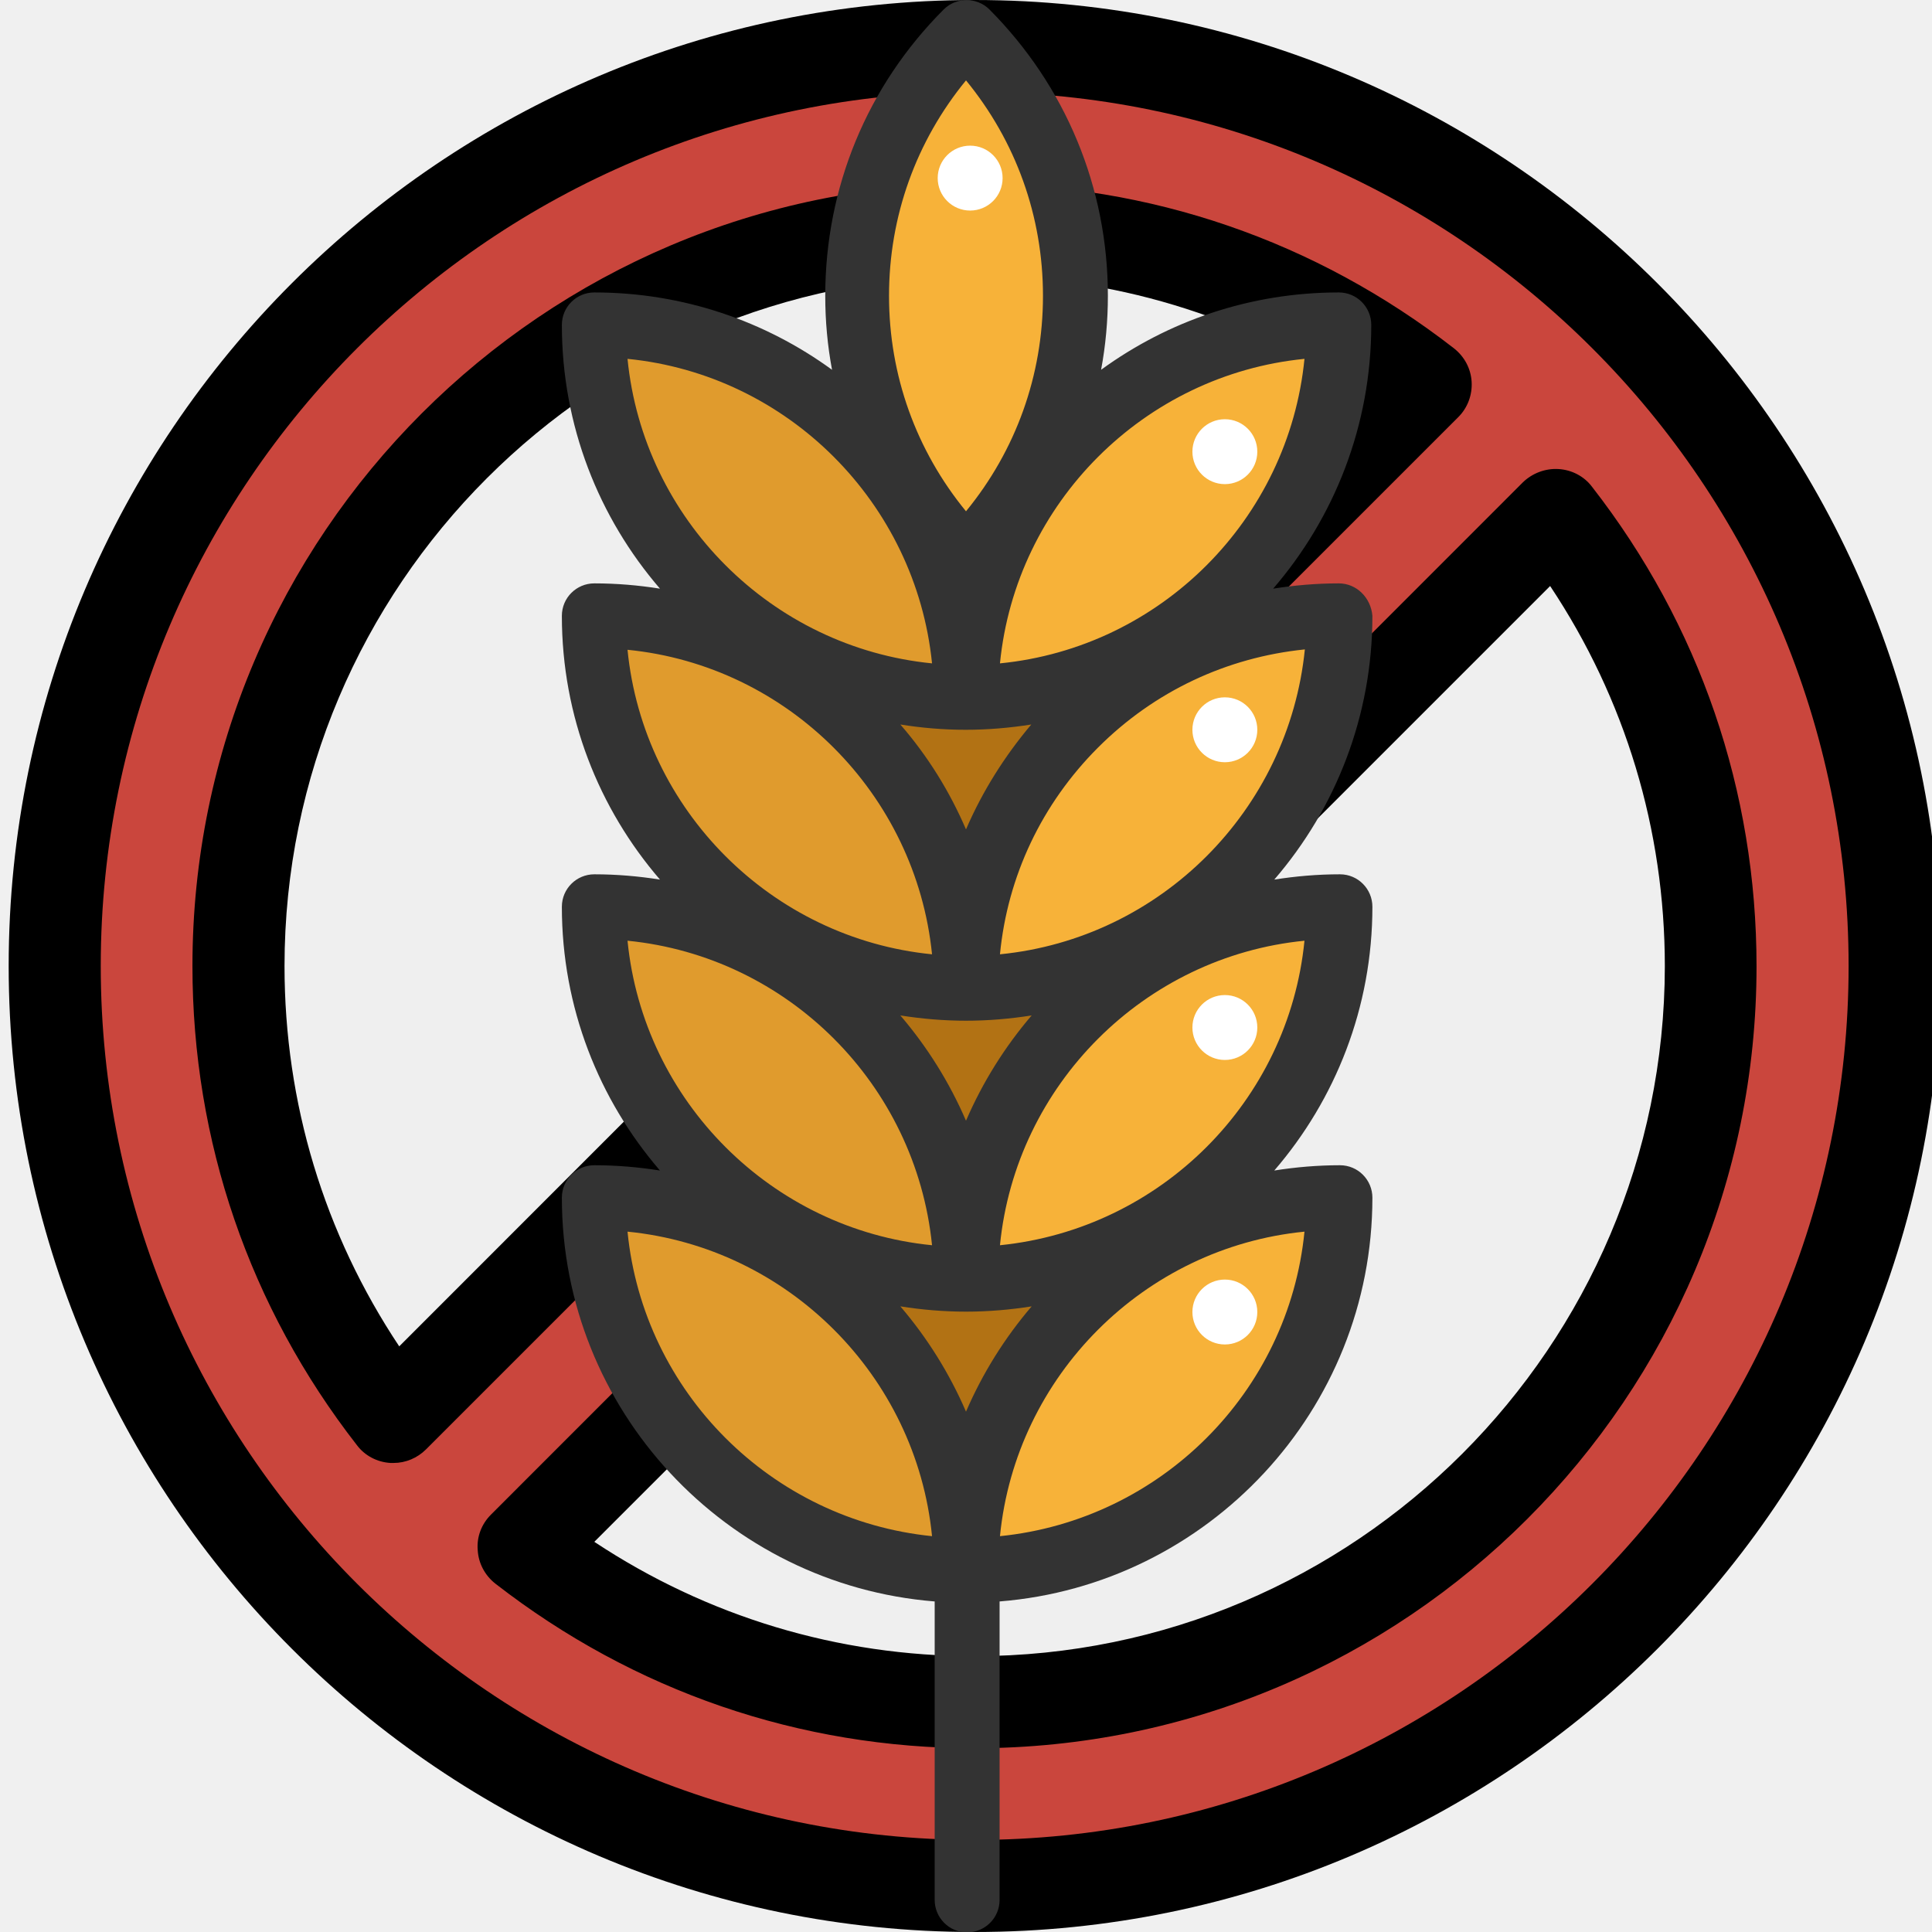
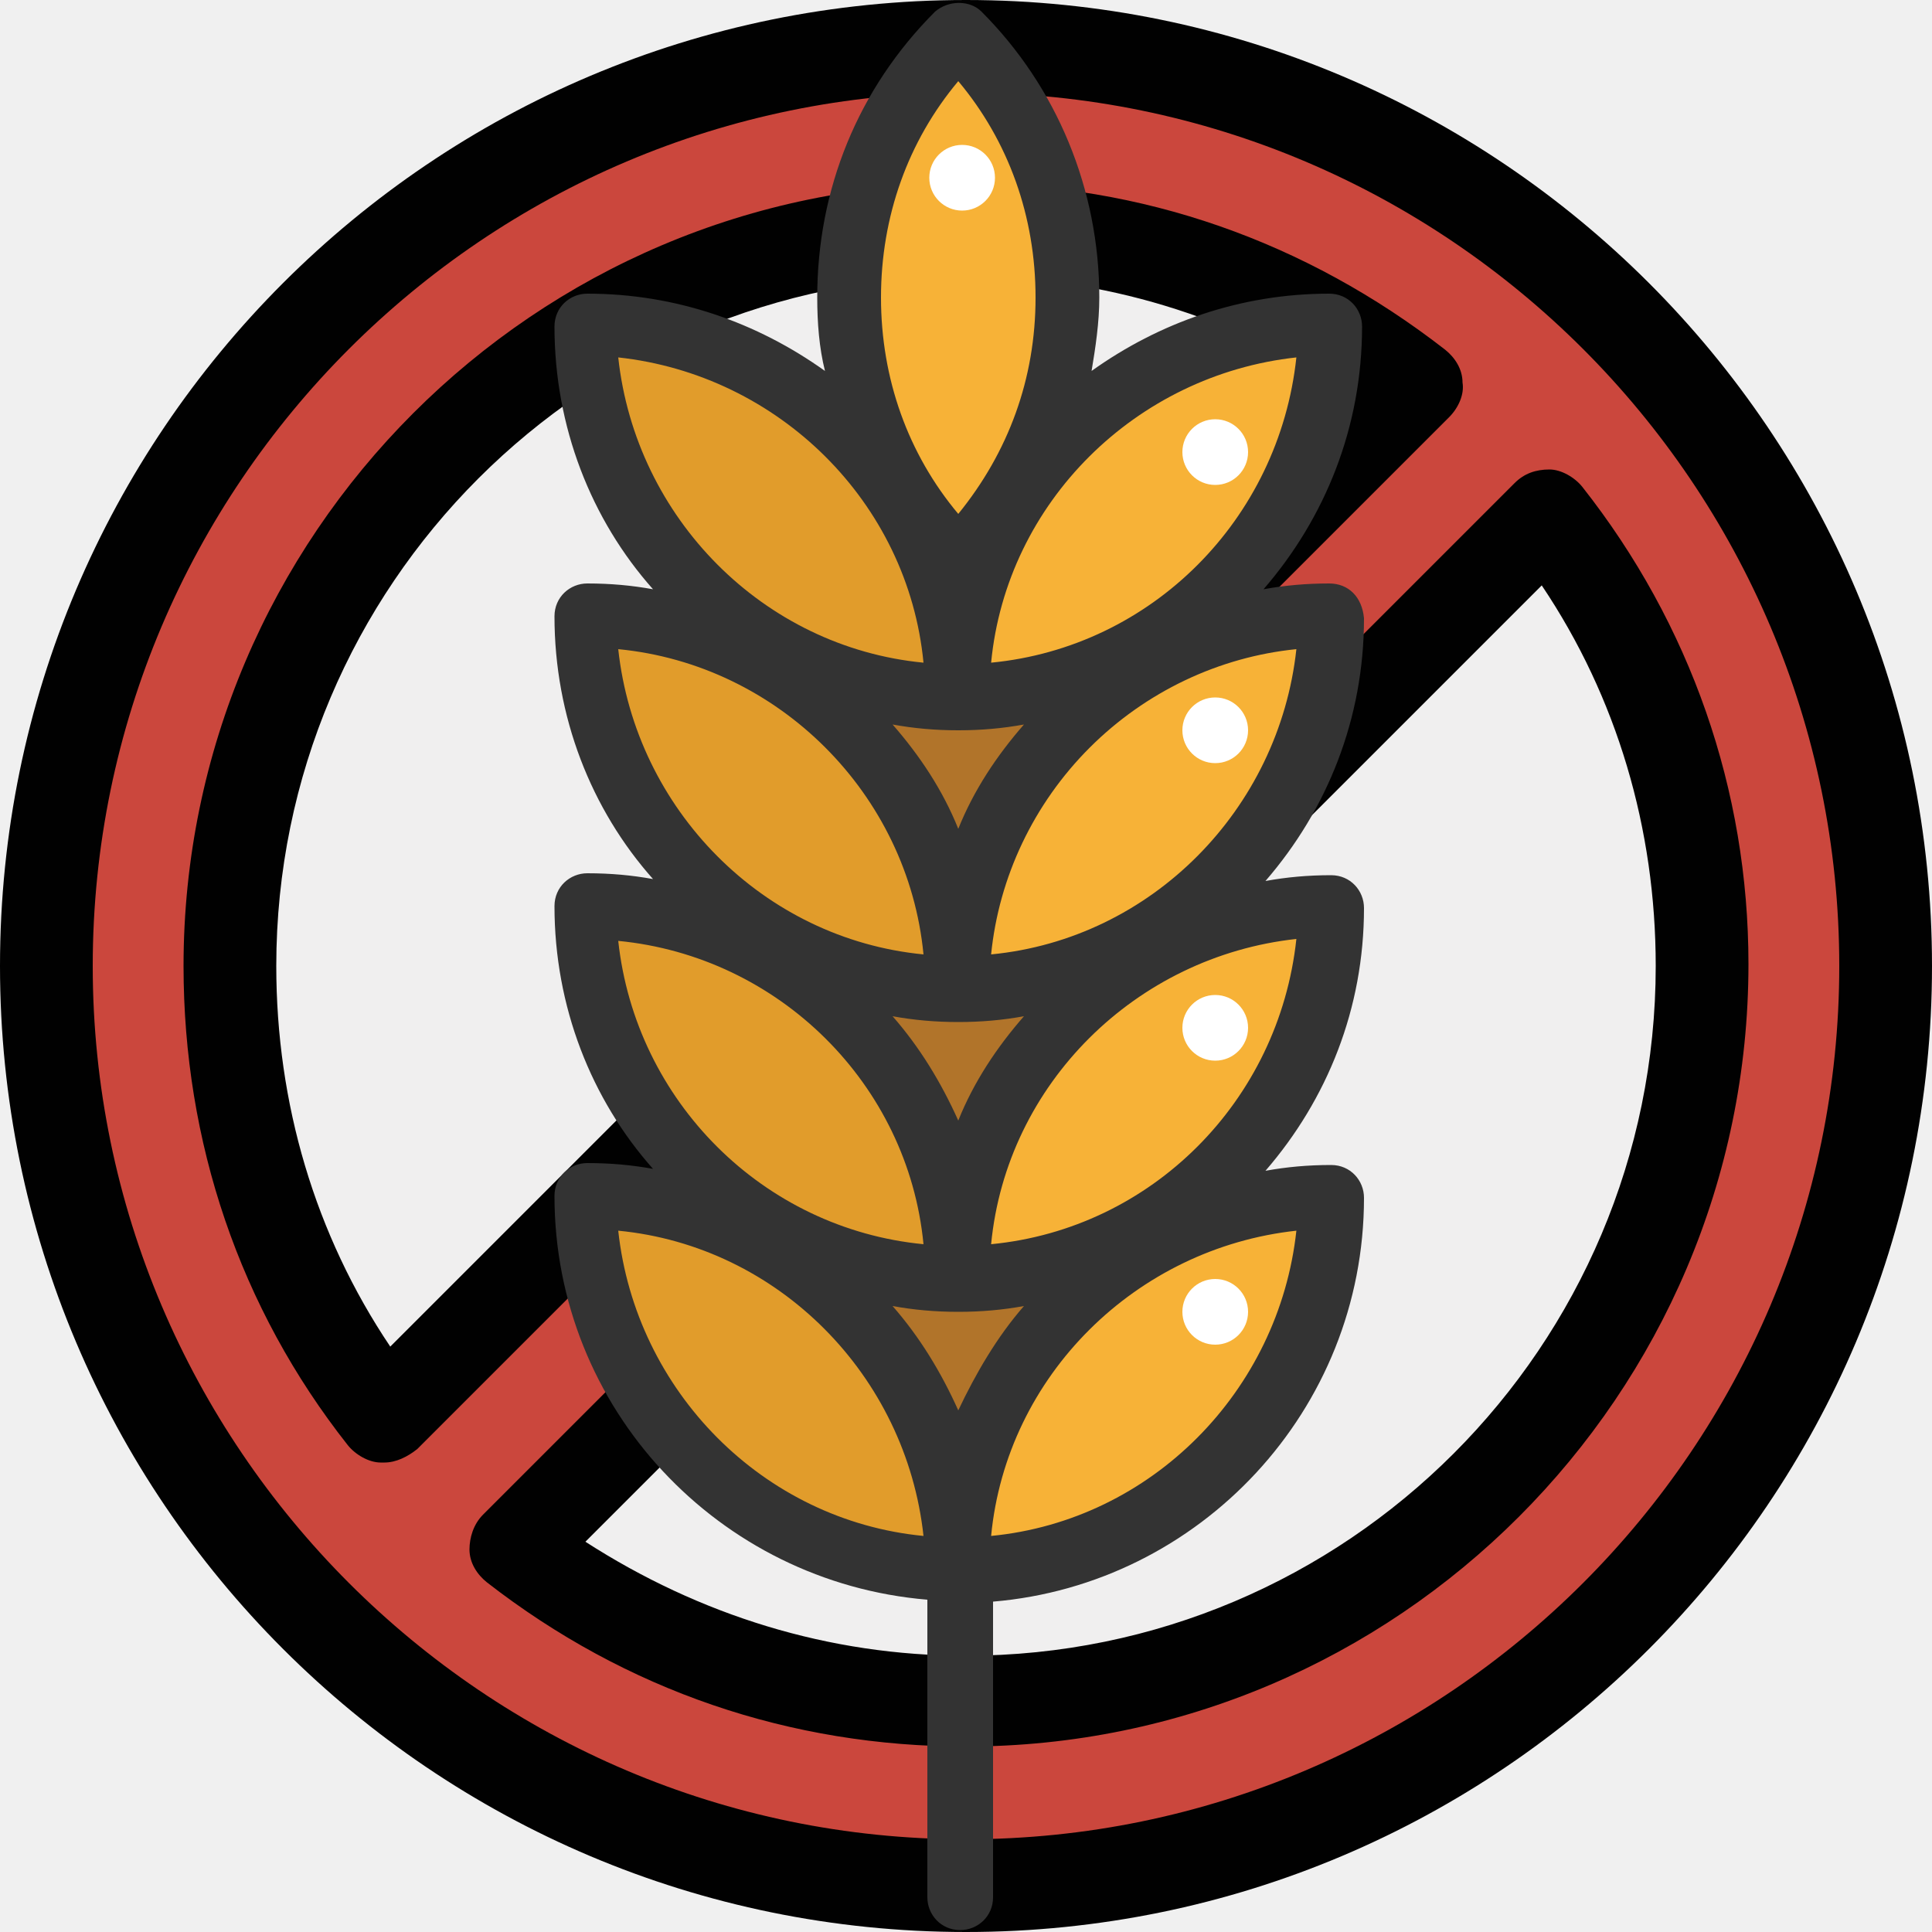
- <svg xmlns="http://www.w3.org/2000/svg" version="1.1" id="Layer_1" x="0px" y="0px" viewBox="0 0 512 512" style="enable-background:new 0 0 512 512;" xml:space="preserve">
-   <style type="text/css">
- 	.st0{fill:#CA463D;}
- 	.st1{fill:#EFEFEF;}
- 	.st2{fill:#B27214;}
- 	.st3{fill:#E09B2D;}
- 	.st4{fill:#F7B239;}
- 	.st5{fill:#FFFFFF;}
- 	.st6{fill:#333333;}
- </style>
-   <circle class="st0" cx="258.3" cy="256" r="243.8" />
-   <g>
-     <path class="st1" d="M377.8,102c-33-25.7-74.5-41-119.5-41c-107.5,0-195,87.5-195,195c0,45,15.3,86.5,41,119.5L377.8,102z" />
-     <path class="st1" d="M138.7,410c33,25.7,74.5,41,119.5,41c107.5,0,195-87.5,195-195c0-45-15.3-86.5-41-119.5L138.7,410z" />
+ <svg xmlns="http://www.w3.org/2000/svg" enable-background="new 0 0 100 100" viewBox="0 0 100 100">
+   <circle cx="50" cy="50" fill="#cb473d" r="47.6" />
+   <path d="m73.3 19.9c-6.4-5-14.5-8-23.3-8-21 0-38.1 17.1-38.1 38.1 0 8.8 3 16.9 8 23.3z" fill="#f0efef" />
+   <path d="m26.6 80.1c6.4 5 14.5 8 23.3 8 21.1 0 38.2-17.1 38.2-38.1 0-8.8-3-16.9-8-23.3z" fill="#f0efef" />
+   <g fill="#010101">
+     <path d="m50 0c-27.6 0-50 22.4-50 50s22.4 50 50 50 50-22.4 50-50-22.4-50-50-50zm0 95.2c-24.9 0-45.2-20.3-45.2-45.2s20.3-45.2 45.2-45.2 45.2 20.3 45.2 45.2-20.3 45.2-45.2 45.2z" />
+     <path d="m75.7 19.8c0-.7-.4-1.3-.9-1.7-7.2-5.6-15.7-8.6-24.8-8.6-22.3 0-40.5 18.2-40.5 40.5 0 9.1 2.9 17.7 8.5 24.8.4.5 1.1.9 1.7.9h.2c.6 0 1.2-.3 1.7-.7l53.4-53.4c.5-.5.8-1.2.7-1.8zm-55.5 49.9c-3.9-5.8-5.9-12.6-5.9-19.7 0-19.7 16-35.7 35.7-35.7 7.1 0 13.8 2.1 19.7 5.9z" />
+     <path d="m81.9 25.2c-.4-.5-1.1-.9-1.7-.9-.7 0-1.3.2-1.8.7l-53.4 53.4c-.5.5-.7 1.2-.7 1.8 0 .7.4 1.3.9 1.7 7.2 5.6 15.7 8.5 24.8 8.5 22.3 0 40.5-18.2 40.5-40.5 0-9-3-17.6-8.6-24.7zm-31.9 60.5c-7.1 0-13.8-2.1-19.7-5.9l49.5-49.5c3.9 5.8 5.9 12.6 5.9 19.7 0 19.7-16 35.7-35.7 35.7z" />
  </g>
-   <path d="M258.3,0C117.1,0,2.3,114.8,2.3,256s114.8,256,256,256s256-114.8,256-256S399.4,0,258.3,0z M258.3,487.6  C130.6,487.6,26.7,383.7,26.7,256S130.6,24.4,258.3,24.4S489.9,128.3,489.9,256S386,487.6,258.3,487.6z" />
-   <path d="M390,101.2c-0.2-3.5-1.9-6.7-4.7-8.9c-36.7-28.5-80.6-43.6-127-43.6C144,48.8,51,141.7,51,256c0,46.4,15.1,90.4,43.6,127  c2.1,2.8,5.4,4.5,8.9,4.7c0.3,0,0.5,0,0.8,0c3.2,0,6.3-1.3,8.6-3.6l273.6-273.6C388.9,108.1,390.2,104.7,390,101.2z M105.8,356.8  C85.9,326.9,75.4,292.3,75.4,256c0-100.8,82-182.9,182.9-182.9c36.3,0,70.9,10.5,100.8,30.3L105.8,356.8z" />
-   <path d="M421.9,129c-2.1-2.8-5.4-4.5-8.9-4.7c-3.5-0.2-6.9,1.1-9.4,3.5L130.1,401.4c-2.5,2.5-3.8,5.9-3.5,9.4  c0.2,3.5,1.9,6.7,4.7,8.9c36.7,28.5,80.6,43.6,127,43.6c114.3,0,207.2-93,207.2-207.2C465.5,209.6,450.4,165.6,421.9,129z   M258.3,438.9c-36.3,0-70.9-10.5-100.8-30.3l253.3-253.3c19.9,29.9,30.4,64.5,30.4,100.8C441.1,356.8,359.1,438.9,258.3,438.9z" />
-   <rect x="212.6" y="135.2" class="st2" width="91.4" height="246.9" />
-   <g>
-     <path class="st3" d="M227.1,346.3c17.9,17.9,28.9,42.6,28.9,69.8c-54.6,0-98.8-44.2-98.8-98.8C184.5,317.3,209.2,328.4,227.1,346.3   z" />
-     <path class="st3" d="M227.1,269.2C245,287.1,256,311.7,256,339c-54.6,0-98.8-44.2-98.8-98.8C184.5,240.3,209.2,251.3,227.1,269.2z" />
-     <path class="st3" d="M227.1,192.1C245,210,256,234.6,256,261.9c-54.6,0-98.8-44.2-98.8-98.8C184.5,163.2,209.2,174.2,227.1,192.1z" />
-     <path class="st3" d="M240.4,131.6c9.8,15.4,15.6,33.6,15.6,53.2c-54.6,0-98.8-44.2-98.8-98.8c27.3,0,52,11.1,69.8,28.9   C232.1,120,236.6,125.6,240.4,131.6z" />
+   <path d="m41.1 26.4h17.8v48.2h-17.8z" fill="#b1742a" />
+   <g fill="#e19c2b">
+     <path d="m43.9 67.6c3.5 3.5 5.6 8.3 5.6 13.6-10.7 0-19.3-8.6-19.3-19.3 5.4.1 10.2 2.2 13.7 5.7z" />
+     <path d="m43.9 52.6c3.5 3.5 5.6 8.3 5.6 13.6-10.7 0-19.3-8.6-19.3-19.3 5.4 0 10.2 2.2 13.7 5.7z" />
+     <path d="m43.9 37.5c3.5 3.5 5.6 8.3 5.6 13.6-10.7 0-19.3-8.6-19.3-19.3 5.4.1 10.2 2.2 13.7 5.7z" />
+     <path d="m46.5 25.7c1.9 3 3 6.6 3 10.4-10.7 0-19.3-8.6-19.3-19.3 5.3 0 10.2 2.2 13.6 5.6 1.1 1 2 2.1 2.7 3.3z" />
  </g>
-   <g>
-     <path class="st4" d="M354.8,317.3c0,54.5-44.2,98.8-98.8,98.8c0-27.3,11.1-52,28.9-69.8C302.8,328.4,327.5,317.3,354.8,317.3z" />
-     <path class="st4" d="M354.8,240.3c0,54.5-44.2,98.8-98.8,98.8c0-27.3,11.1-52,28.9-69.8C302.8,251.3,327.5,240.3,354.8,240.3z" />
-     <path class="st4" d="M354.8,163.2c0,54.5-44.2,98.8-98.8,98.8c0-27.3,11.1-52,28.9-69.8C302.8,174.2,327.5,163.2,354.8,163.2z" />
-     <path class="st4" d="M354.8,86.1c0,54.5-44.2,98.8-98.8,98.8c0-19.6,5.7-37.9,15.6-53.2c3.9-6,8.3-11.6,13.4-16.6   C302.8,97.1,327.5,86.1,354.8,86.1z" />
-     <path class="st4" d="M256,8.6c33.1,33.1,37.8,84,14,122.1c-3.9,6.2-8.6,12.1-14,17.6c-5.4-5.4-10.1-11.3-14-17.6   c-10-15.9-14.9-34.1-14.9-52.3C227.1,53.1,236.7,27.9,256,8.6z" />
+   <g fill="#f7b237">
+     <path d="m68.8 62c0 10.6-8.6 19.3-19.3 19.3 0-5.3 2.2-10.2 5.6-13.6 3.6-3.6 8.4-5.7 13.7-5.7z" />
+     <path d="m68.8 46.9c0 10.6-8.6 19.3-19.3 19.3 0-5.3 2.2-10.2 5.6-13.6 3.6-3.5 8.4-5.7 13.7-5.7z" />
+     <path d="m68.8 31.9c0 10.6-8.6 19.3-19.3 19.3 0-5.3 2.2-10.2 5.6-13.6 3.6-3.6 8.4-5.7 13.7-5.7z" />
+     <path d="m68.8 16.8c0 10.6-8.6 19.3-19.3 19.3 0-3.8 1.1-7.4 3-10.4.8-1.2 1.6-2.3 2.6-3.2 3.6-3.5 8.4-5.7 13.7-5.7z" />
+     <path d="m49.6 1.7c6.5 6.5 7.4 16.4 2.7 23.8-.8 1.2-1.7 2.4-2.7 3.4-1.1-1.1-2-2.2-2.7-3.4-2-3.1-2.9-6.7-2.9-10.2-.1-4.9 1.8-9.9 5.6-13.6z" />
  </g>
-   <g>
-     <circle class="st5" cx="324.6" cy="347.7" r="8.6" />
-     <circle class="st5" cx="324.6" cy="272.3" r="8.6" />
-     <circle class="st5" cx="324.6" cy="193.4" r="8.6" />
-     <circle class="st5" cx="324.6" cy="119.7" r="8.6" />
-     <circle class="st5" cx="257.1" cy="47.2" r="8.6" />
+   <g fill="#fff">
+     <circle cx="62.9" cy="67.9" r="1.7" />
+     <circle cx="62.9" cy="53.2" r="1.7" />
+     <circle cx="62.9" cy="37.8" r="1.7" />
+     <circle cx="62.9" cy="23.4" r="1.7" />
+     <circle cx="49.8" cy="9.2" r="1.7" />
  </g>
-   <path class="st6" d="M354.8,154.6c-5.9,0-11.7,0.5-17.4,1.4c16.2-18.8,26-43.2,26-69.9c0-4.7-3.8-8.6-8.6-8.6  c-23.5,0-45.3,7.6-63,20.5c1.2-6.4,1.8-13,1.8-19.6c0-28.7-11.2-55.6-31.4-75.9c-3.3-3.3-8.8-3.3-12.1,0  c-20.3,20.3-31.4,47.2-31.4,75.9c0,6.7,0.6,13.2,1.8,19.6c-17.7-12.9-39.5-20.5-63-20.5c-4.7,0-8.6,3.8-8.6,8.6  c0,26.7,9.8,51.1,26,69.9c-5.7-0.9-11.5-1.4-17.4-1.4c-4.7,0-8.6,3.8-8.6,8.6c0,26.7,9.8,51.1,26,69.9c-5.7-0.9-11.5-1.4-17.4-1.4  c-4.7,0-8.6,3.8-8.6,8.6c0,26.7,9.8,51.1,26,69.9c-5.7-0.9-11.5-1.4-17.4-1.4c-4.7,0-8.6,3.8-8.6,8.6c0,56.3,43.6,102.6,98.8,107  v79.1c0,4.7,3.8,8.6,8.6,8.6c4.7,0,8.6-3.8,8.6-8.6v-79.1c55.2-4.4,98.8-50.7,98.8-107c0-4.7-3.8-8.6-8.6-8.6  c-5.9,0-11.7,0.5-17.4,1.4c16.2-18.8,26-43.2,26-69.9c0-4.7-3.8-8.6-8.6-8.6c-5.9,0-11.7,0.5-17.4,1.4c16.2-18.8,26-43.2,26-69.9  C363.3,158.4,359.5,154.6,354.8,154.6z M256,347.6L256,347.6L256,347.6c5.9,0,11.7-0.5,17.4-1.4c-7.1,8.3-13,17.7-17.4,27.9  c-4.4-10.2-10.3-19.6-17.4-27.9C244.3,347.1,250.1,347.6,256,347.6z M256,297c-4.4-10.2-10.3-19.6-17.4-27.9  c5.7,0.9,11.5,1.4,17.4,1.4l0,0l0,0c5.9,0,11.7-0.5,17.4-1.4C266.3,277.4,260.4,286.8,256,297z M256,219.8  c-4.3-10-10.1-19.4-17.4-27.8c5.6,0.9,11.4,1.4,17.3,1.4l0,0l0,0c5.9,0,11.7-0.5,17.4-1.4C266.3,200.3,260.4,209.6,256,219.8z   M265,175.8c4.2-42.5,38.2-76.5,80.7-80.7C341.5,137.6,307.6,171.6,265,175.8z M256,21.3c13.2,16.1,20.4,36,20.4,57.1  s-7.2,41-20.4,57.1c-13.2-16.1-20.4-36-20.4-57.1S242.8,37.4,256,21.3z M247,175.8c-42.5-4.2-76.5-38.2-80.7-80.7  C208.8,99.3,242.7,133.3,247,175.8z M247,252.9c-42.5-4.2-76.5-38.2-80.7-80.7C208.8,176.4,242.7,210.4,247,252.9z M247,330  c-42.5-4.2-76.5-38.2-80.7-80.7C208.8,253.5,242.7,287.4,247,330z M166.3,326.4c42.5,4.2,76.5,38.2,80.7,80.7  C204.4,402.8,170.5,368.9,166.3,326.4z M265,407.1c4.2-42.5,38.2-76.5,80.7-80.7C341.5,368.9,307.6,402.8,265,407.1z M265,330  c4.2-42.5,38.2-76.5,80.7-80.7C341.5,291.8,307.6,325.7,265,330z M265,252.9c2-20.7,11.1-39.9,26-54.8c14.9-14.9,34.1-23.9,54.8-26  C341.5,214.7,307.6,248.7,265,252.9z" />
+   <path d="m68.8 30.2c-1.2 0-2.3.1-3.4.3 3.2-3.7 5.1-8.4 5.1-13.6 0-.9-.7-1.7-1.7-1.7-4.6 0-8.8 1.5-12.3 4 .2-1.2.4-2.5.4-3.8 0-5.6-2.2-10.9-6.1-14.8-.6-.6-1.7-.6-2.4 0-4 4-6.1 9.2-6.1 14.8 0 1.3.1 2.6.4 3.8-3.5-2.5-7.7-4-12.3-4-.9 0-1.7.7-1.7 1.7 0 5.2 1.9 10 5.1 13.6-1.1-.2-2.2-.3-3.4-.3-.9 0-1.7.7-1.7 1.7 0 5.2 1.9 10 5.1 13.6-1.1-.2-2.2-.3-3.4-.3-.9 0-1.7.7-1.7 1.7 0 5.2 1.9 10 5.1 13.6-1.1-.2-2.2-.3-3.4-.3-.9 0-1.7.7-1.7 1.7 0 11 8.5 20 19.3 20.9v15.4c0 .9.7 1.7 1.7 1.7.9 0 1.7-.7 1.7-1.7v-15.3c10.7-.9 19.2-9.9 19.2-20.9 0-.9-.7-1.7-1.7-1.7-1.2 0-2.3.1-3.4.3 3.2-3.7 5.1-8.4 5.1-13.6 0-.9-.7-1.7-1.7-1.7-1.2 0-2.3.1-3.4.3 3.2-3.7 5.1-8.4 5.1-13.6-.1-1.1-.8-1.8-1.8-1.8zm-19.2 37.7c1.2 0 2.3-.1 3.4-.3-1.4 1.6-2.5 3.5-3.4 5.4-.9-2-2-3.8-3.4-5.4 1.1.2 2.2.3 3.4.3zm0-9.9c-.9-2-2-3.8-3.4-5.4 1.1.2 2.2.3 3.4.3s2.3-.1 3.4-.3c-1.4 1.6-2.6 3.4-3.4 5.4zm0-15.1c-.8-2-2-3.8-3.4-5.4 1.1.2 2.2.3 3.4.3s2.3-.1 3.4-.3c-1.4 1.6-2.6 3.4-3.4 5.4zm1.7-8.6c.8-8.3 7.5-14.9 15.8-15.8-.9 8.4-7.5 15-15.8 15.8zm-1.7-30.1c2.6 3.1 4 7 4 11.2s-1.4 8-4 11.2c-2.6-3.1-4-7-4-11.2s1.4-8.1 4-11.2zm-1.8 30.1c-8.3-.8-14.9-7.5-15.8-15.8 8.3.9 15 7.5 15.8 15.8zm0 15.1c-8.3-.8-14.9-7.5-15.8-15.8 8.3.8 15 7.5 15.8 15.8zm0 15c-8.3-.8-14.9-7.4-15.8-15.7 8.3.8 15 7.4 15.8 15.7zm-15.8-.7c8.3.8 14.9 7.5 15.8 15.8-8.3-.8-14.9-7.5-15.8-15.8zm19.3 15.8c.8-8.3 7.5-14.9 15.8-15.8-.9 8.3-7.5 15-15.8 15.8zm0-15.1c.8-8.3 7.5-14.9 15.8-15.8-.9 8.4-7.5 15-15.8 15.8zm0-15c.4-4 2.2-7.8 5.1-10.7s6.7-4.7 10.7-5.1c-.9 8.3-7.5 15-15.8 15.8z" fill="#333" />
</svg>
